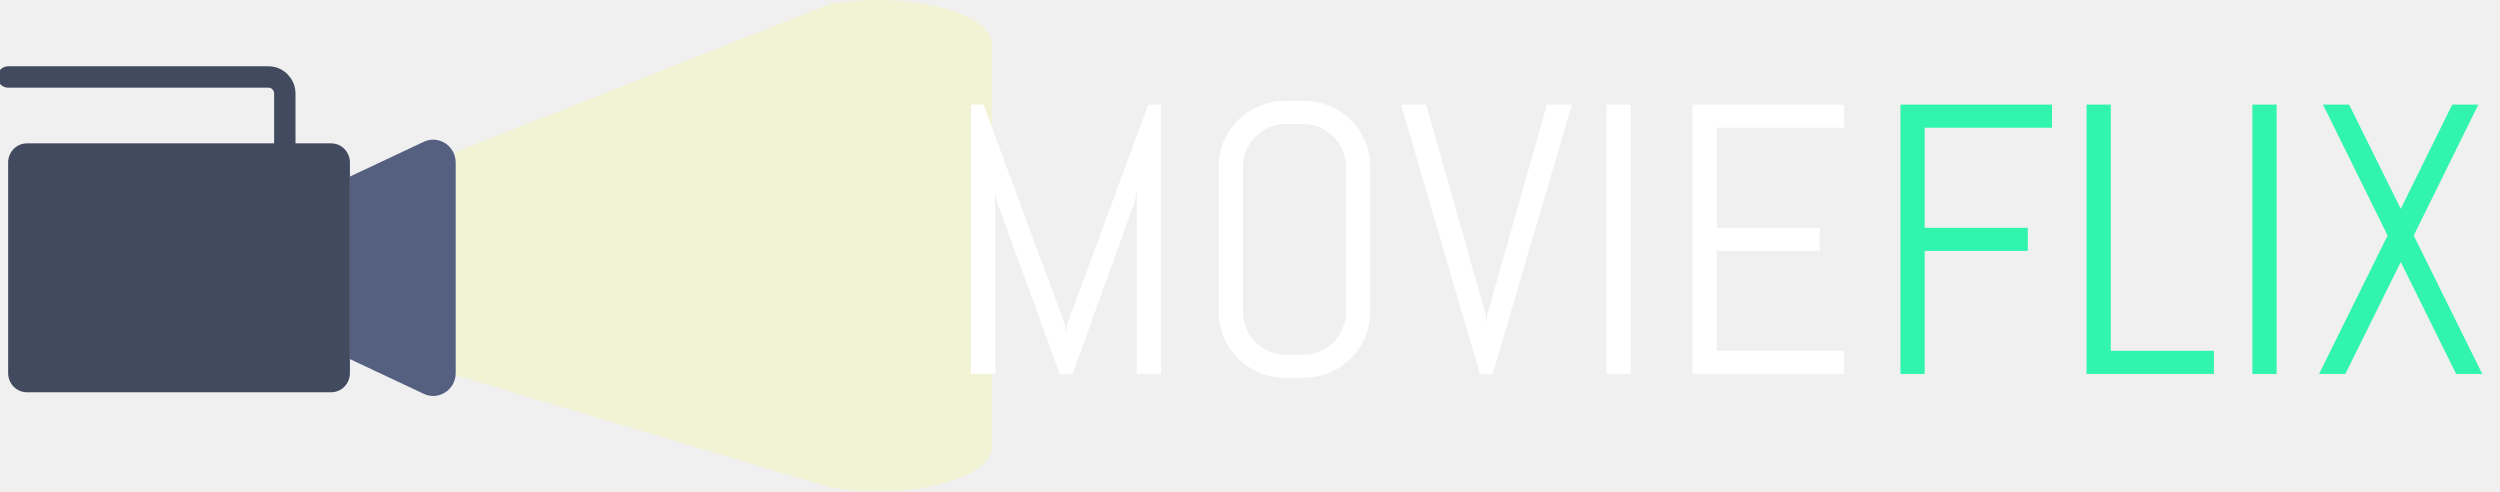
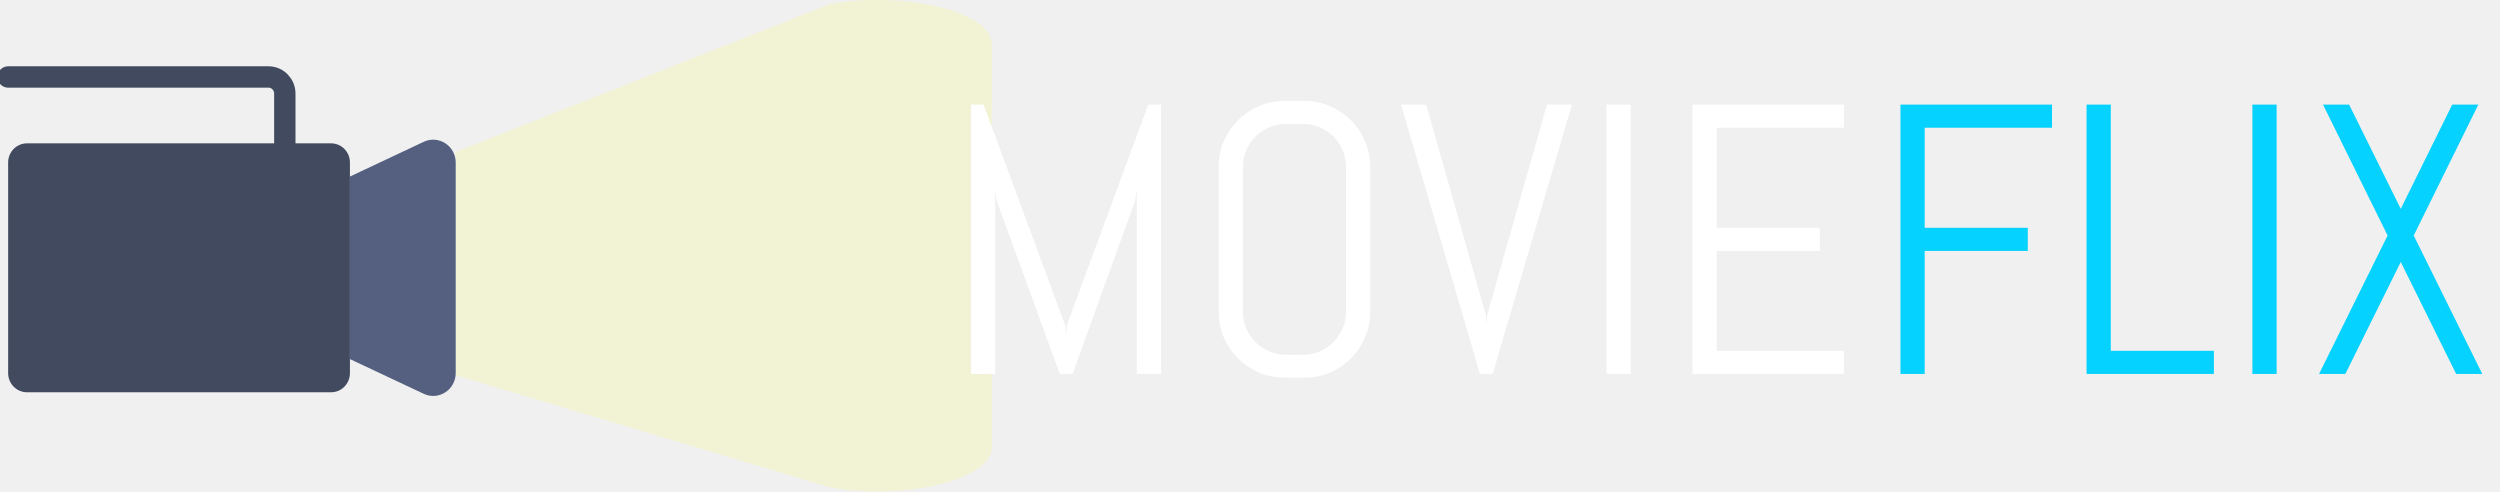
<svg xmlns="http://www.w3.org/2000/svg" width="234" height="46" viewBox="0 0 234 46" fill="none">
  <path d="M77.681 45.616L42.654 35.127V14.218L77.681 0.384C84.757 -0.876 92.836 1.118 92.836 4.125V41.876C92.836 44.882 84.757 46.876 77.681 45.616Z" fill="#FCFF65" fill-opacity="0.2" />
  <g clip-path="url(#clip0)">
    <path d="M30.995 36.716H2.519C1.549 36.716 0.762 35.914 0.762 34.925V15.209C0.762 14.22 1.549 13.418 2.519 13.418H30.995C31.966 13.418 32.753 14.22 32.753 15.209V34.925C32.753 35.914 31.966 36.716 30.995 36.716Z" fill="#424A60" />
    <path d="M39.664 36.862L32.753 33.61V16.524L39.664 13.272C41.06 12.615 42.654 13.655 42.654 15.223V34.912C42.654 36.48 41.06 37.52 39.664 36.862Z" fill="#556080" />
    <path d="M0.762 7.205H25.136C25.974 7.205 26.659 7.904 26.659 8.758V13.418" stroke="#424A60" stroke-width="2" stroke-miterlimit="10" stroke-linecap="round" />
  </g>
  <path d="M106.404 35V17.721L106.246 18.793L100.393 35H99.197L93.291 18.793L93.15 17.721V35H90.883V9.793H92.061L99.707 30.465L99.777 31.396L99.848 30.465L107.477 9.793H108.672V35H106.404ZM128.254 29.164C128.254 30.02 128.09 30.822 127.762 31.572C127.445 32.322 127.006 32.978 126.443 33.541C125.881 34.103 125.225 34.549 124.475 34.877C123.725 35.193 122.922 35.352 122.066 35.352H120.273C119.418 35.352 118.609 35.193 117.848 34.877C117.098 34.549 116.441 34.103 115.879 33.541C115.316 32.978 114.871 32.322 114.543 31.572C114.227 30.822 114.068 30.02 114.068 29.164V15.629C114.068 14.773 114.227 13.971 114.543 13.221C114.871 12.471 115.316 11.815 115.879 11.252C116.441 10.69 117.098 10.25 117.848 9.934C118.609 9.605 119.418 9.441 120.273 9.441H122.066C122.922 9.441 123.725 9.605 124.475 9.934C125.225 10.25 125.881 10.69 126.443 11.252C127.006 11.815 127.445 12.471 127.762 13.221C128.09 13.971 128.254 14.773 128.254 15.629V29.164ZM125.986 15.629C125.986 15.066 125.881 14.545 125.67 14.065C125.459 13.572 125.172 13.145 124.809 12.781C124.445 12.418 124.018 12.131 123.525 11.92C123.045 11.709 122.523 11.604 121.961 11.604H120.379C119.816 11.604 119.289 11.709 118.797 11.92C118.316 12.131 117.889 12.418 117.514 12.781C117.15 13.145 116.863 13.572 116.652 14.065C116.441 14.545 116.336 15.066 116.336 15.629V29.164C116.336 29.727 116.441 30.254 116.652 30.746C116.863 31.227 117.15 31.654 117.514 32.029C117.889 32.393 118.316 32.68 118.797 32.891C119.289 33.102 119.816 33.207 120.379 33.207H121.961C122.523 33.207 123.045 33.102 123.525 32.891C124.018 32.68 124.445 32.393 124.809 32.029C125.172 31.654 125.459 31.227 125.67 30.746C125.881 30.254 125.986 29.727 125.986 29.164V15.629ZM139.064 29.463L139.135 30.395L139.205 29.463L144.795 9.793H147.133L139.715 35H138.52L131.137 9.793H133.492L139.064 29.463ZM150.367 35V9.793H152.635V35H150.367ZM158.418 35V9.793H172.604V11.955H160.686V21.324H170.336V23.486H160.686V32.838H172.604V35H158.418Z" fill="white" />
-   <path d="M180.15 11.955V21.324H189.801V23.486H180.15V35H177.883V9.793H192.068V11.955H180.15ZM195.303 35V9.793H197.57V32.838H207.221V35H195.303ZM210.824 35V9.793H213.092V35H210.824ZM229.896 35L224.711 24.523L219.525 35H217.064L223.48 22.045L217.434 9.793H219.877L224.711 19.549L229.527 9.793H231.971L225.924 22.045L232.34 35H229.896Z" fill="#31F5AF" />
+   <path d="M180.15 11.955V21.324H189.801V23.486H180.15V35H177.883V9.793H192.068V11.955H180.15ZM195.303 35V9.793H197.57V32.838H207.221V35H195.303ZM210.824 35V9.793H213.092V35H210.824ZM229.896 35L224.711 24.523L219.525 35H217.064L223.48 22.045L217.434 9.793H219.877L224.711 19.549L229.527 9.793H231.971L225.924 22.045L232.34 35H229.896Z" fill="#05D2FF" />
  <defs>
    <clipPath id="clip0">
      <rect width="42.654" height="43.491" fill="white" />
    </clipPath>
  </defs>
</svg>
